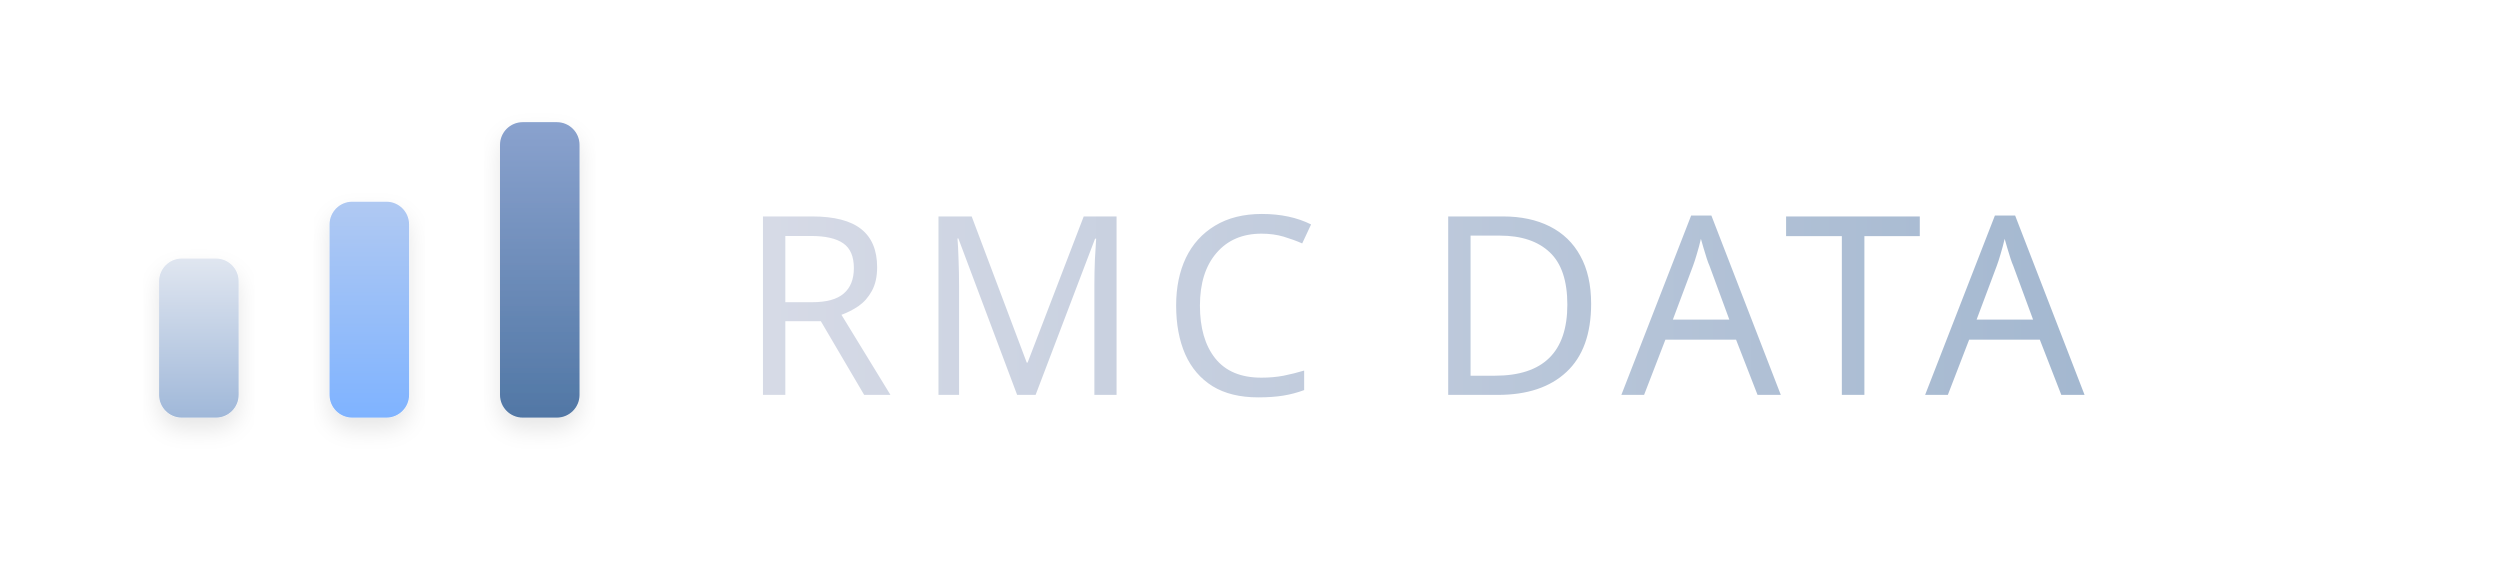
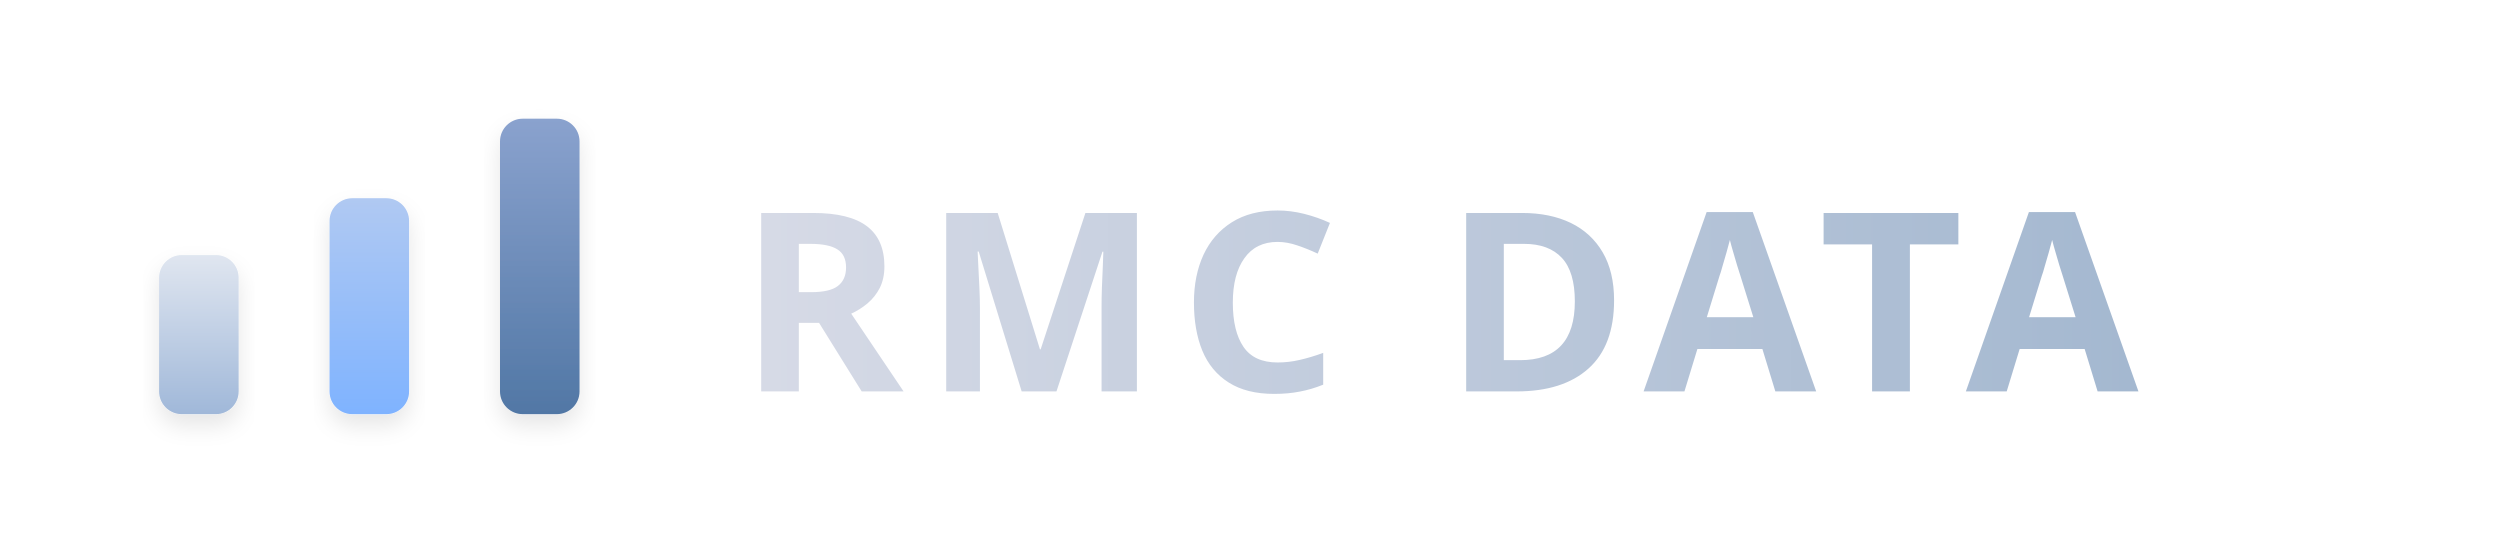
- <svg xmlns="http://www.w3.org/2000/svg" width="320" height="72" viewBox="0 0 220 48" fill="none">
+ <svg xmlns="http://www.w3.org/2000/svg" width="360" height="80" viewBox="0 0 220 48" fill="none">
  <defs>
    <linearGradient id="gradBar1" x1="0" y1="0" x2="0" y2="1">
      <stop offset="0%" stop-color="#E0E6F0" />
      <stop offset="100%" stop-color="#A0B8D9" />
    </linearGradient>
    <linearGradient id="gradBar2" x1="0" y1="0" x2="0" y2="1">
      <stop offset="0%" stop-color="#B0C9F2" />
      <stop offset="100%" stop-color="#7FB3FF" />
    </linearGradient>
    <linearGradient id="gradBar3" x1="0" y1="0" x2="0" y2="1">
      <stop offset="0%" stop-color="#8AA2CE" />
      <stop offset="100%" stop-color="#5177A5" />
    </linearGradient>
    <linearGradient id="gradText" x1="0" y1="0" x2="1" y2="0">
      <stop offset="0%" stop-color="#D6DAE6" />
      <stop offset="100%" stop-color="#A4B8D0" />
    </linearGradient>
    <filter id="shadow" x="-20%" y="-20%" width="140%" height="140%">
      <feDropShadow dx="0" dy="1" stdDeviation="1" flood-color="#000000" flood-opacity="0.1" />
    </filter>
  </defs>
  <rect x="14" y="22" width="7" height="14" fill="url(#gradBar1)" rx="2" filter="url(#shadow)" />
  <rect x="29" y="17" width="7" height="19" fill="url(#gradBar2)" rx="2" filter="url(#shadow)" />
  <rect x="44" y="10" width="7" height="26" fill="url(#gradBar3)" rx="2" filter="url(#shadow)" />
-   <text x="65" y="34" fill="url(#gradText)" font-family="'Poppins', sans-serif" font-size="22" font-weight="500" letter-spacing="0.08em" style="text-transform: uppercase;">
+   <text x="65" y="34" fill="url(#gradText)" font-family="'Poppins', sans-serif" font-size="22" font-weight="600" letter-spacing="0.08em" style="text-transform: uppercase;">
    RMC DATA
  </text>
</svg>
